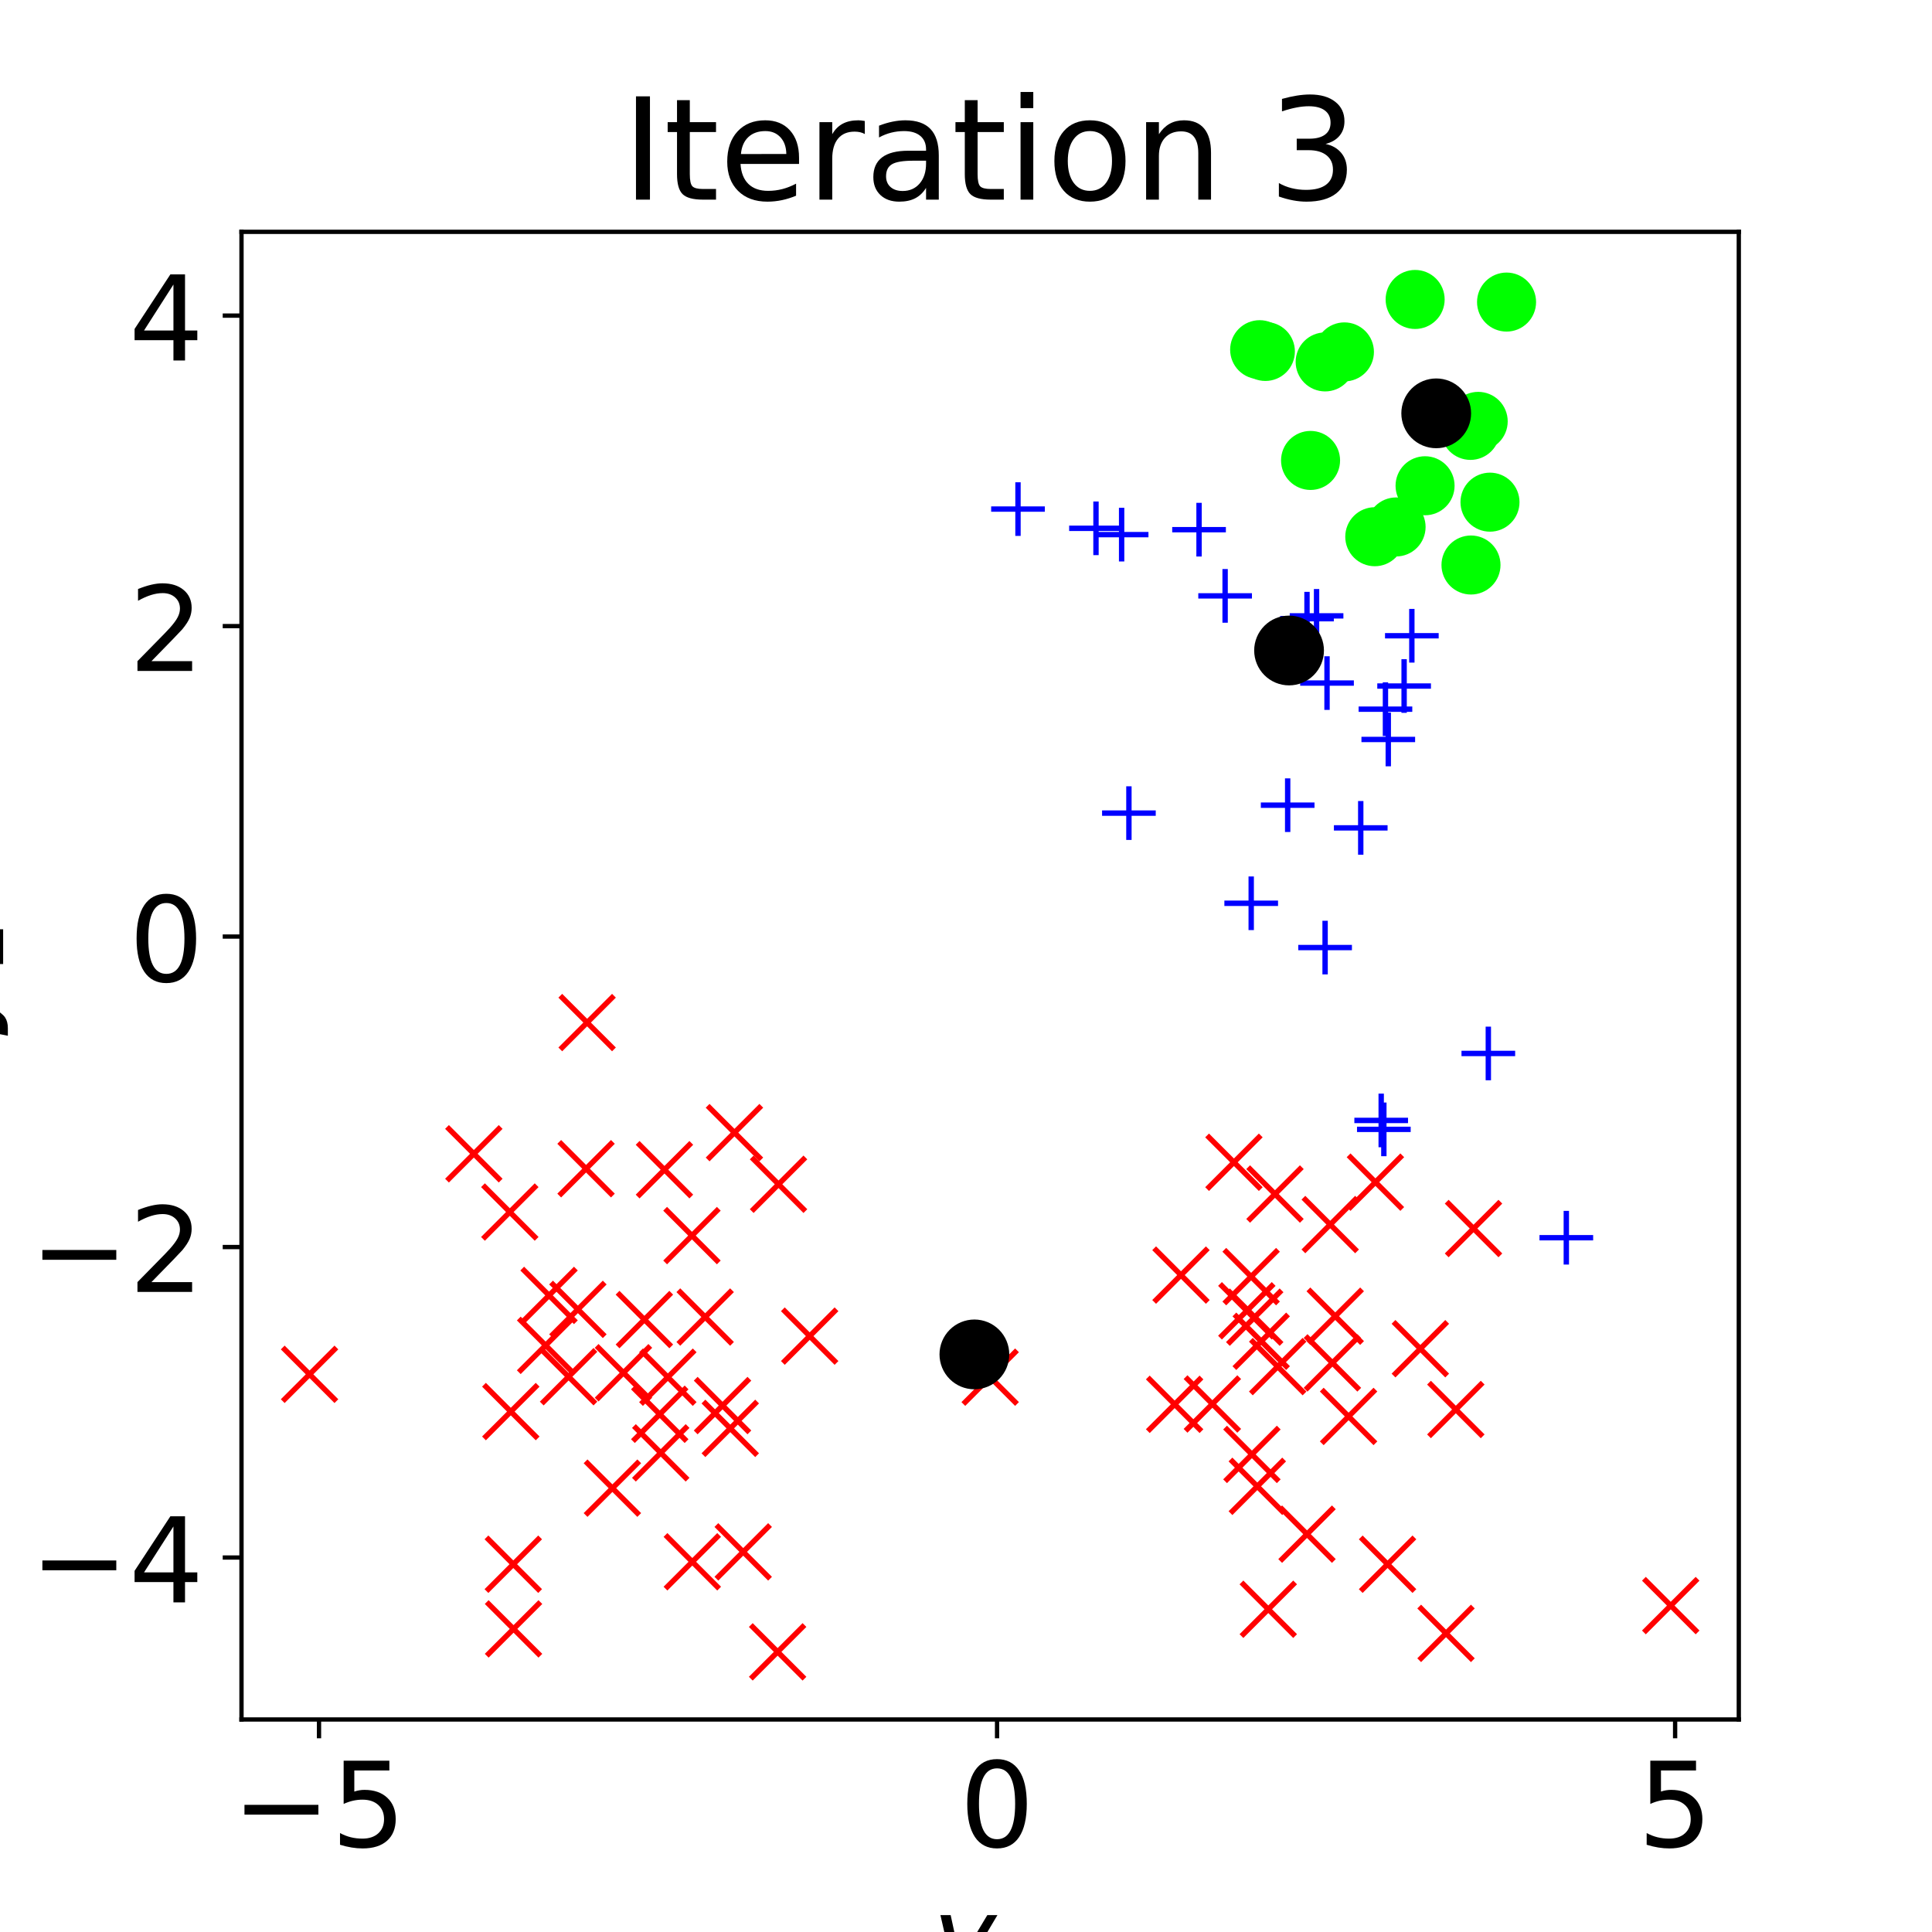
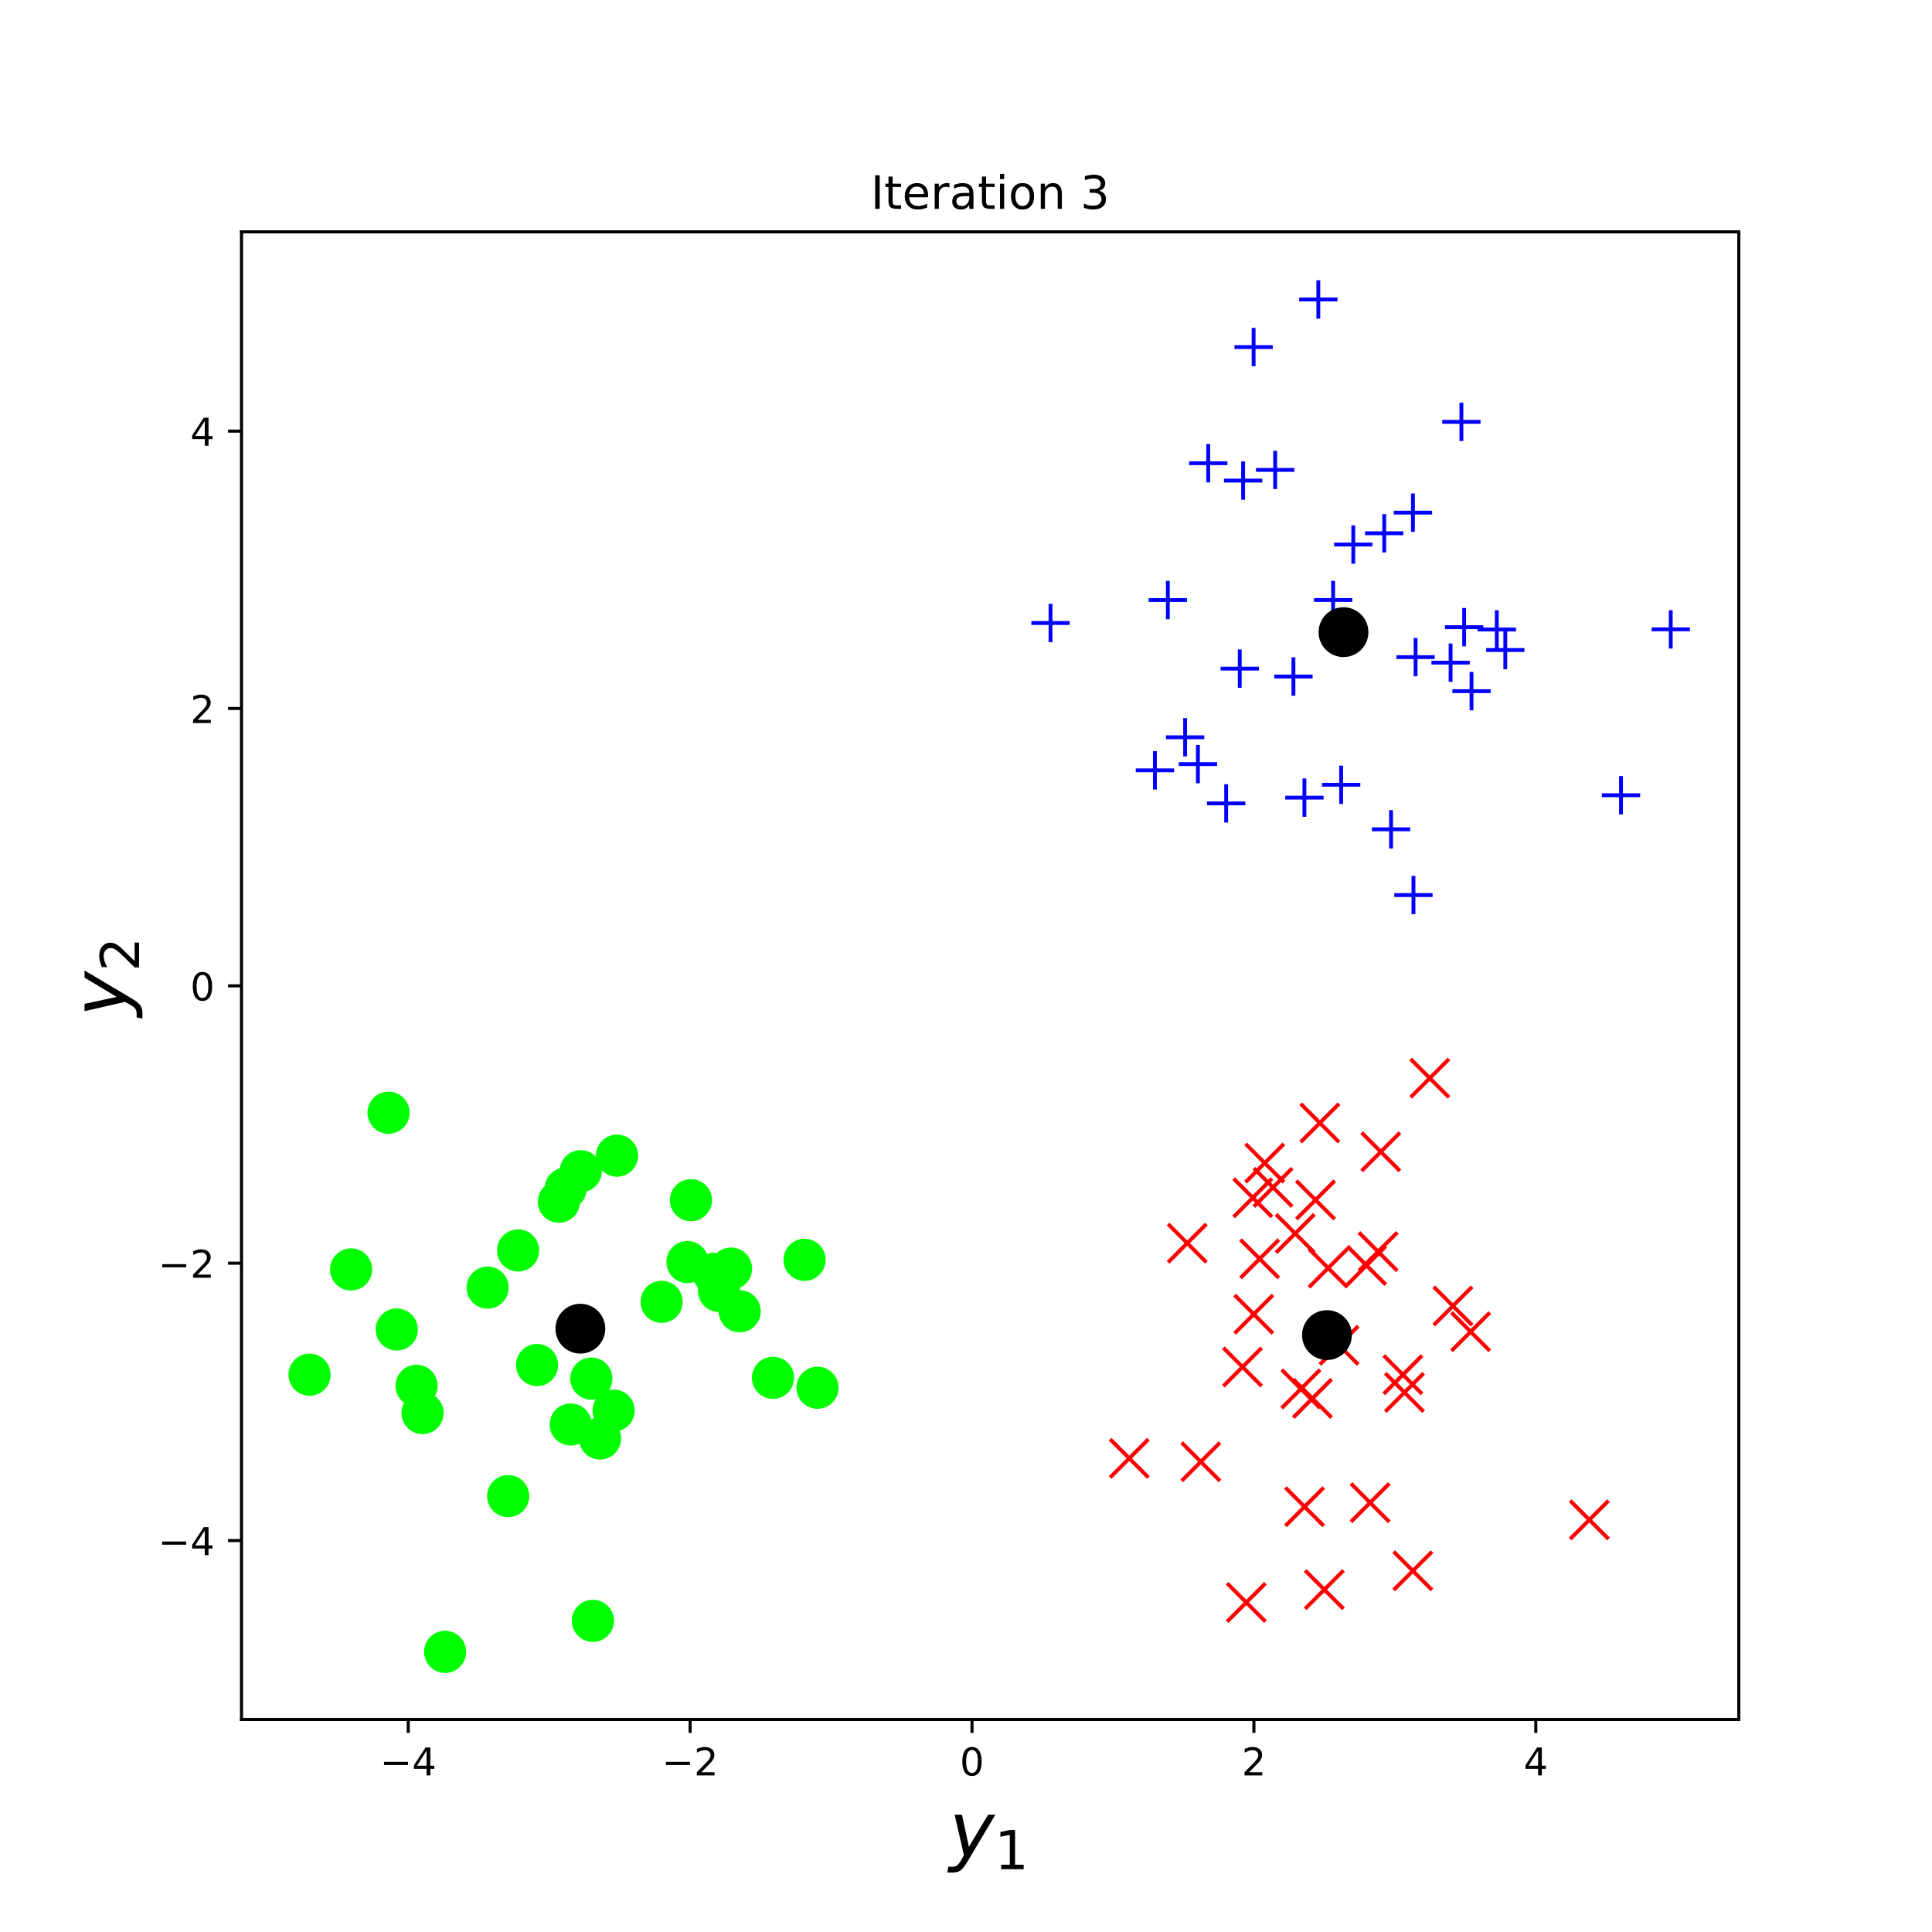
- <svg xmlns="http://www.w3.org/2000/svg" xmlns:xlink="http://www.w3.org/1999/xlink" width="360pt" height="360pt" viewBox="0 0 360 360" version="1.1">
+ <svg xmlns="http://www.w3.org/2000/svg" xmlns:xlink="http://www.w3.org/1999/xlink" width="504pt" height="504pt" viewBox="0 0 504 504" version="1.1">
  <defs>
    <style type="text/css">*{stroke-linejoin: round; stroke-linecap: butt}</style>
  </defs>
  <g id="figure_1">
    <g id="patch_1">
-       <path d="M 0 360  L 360 360  L 360 0  L 0 0  L 0 360  z " style="fill: none" />
+       <path d="M 0 504  L 504 504  L 504 0  L 0 0  L 0 504  z " style="fill: none" />
    </g>
    <g id="axes_1">
      <g id="patch_2">
-         <path d="M 45 320.4  L 324 320.4  L 324 43.2  L 45 43.2  L 45 320.4  z " style="fill: none" />
+         <path d="M 63 448.56  L 453.6 448.56  L 453.6 60.48  L 63 60.48  L 63 448.56  z " style="fill: none" />
      </g>
      <g id="matplotlib.axis_1">
        <g id="xtick_1">
          <g id="line2d_1">
            <defs>
-               <path id="m7464c27cbf" d="M 0 0  L 0 3.5  " style="stroke: #000000; stroke-width: 0.8" />
+               <path id="meb53359e53" d="M 0 0  L 0 3.5  " style="stroke: #000000; stroke-width: 0.8" />
            </defs>
            <g>
-               <use xlink:href="#m7464c27cbf" x="59.441" y="320.4" style="stroke: #000000; stroke-width: 0.8" />
+               <use xlink:href="#meb53359e53" x="106.492" y="448.56" style="stroke: #000000; stroke-width: 0.8" />
            </g>
          </g>
          <g id="text_1">
-             <g transform="translate(43.22472 344.1166) scale(0.22 -0.22)">
+             <g transform="translate(99.12061 463.1584) scale(0.1 -0.1)">
              <defs>
                <path id="DejaVuSans-2212" d="M 678 2272  L 4684 2272  L 4684 1741  L 678 1741  L 678 2272  z " transform="scale(0.015625)" />
-                 <path id="DejaVuSans-35" d="M 691 4666  L 3169 4666  L 3169 4134  L 1269 4134  L 1269 2991  Q 1406 3038 1543 3061  Q 1681 3084 1819 3084  Q 2600 3084 3056 2656  Q 3513 2228 3513 1497  Q 3513 744 3044 326  Q 2575 -91 1722 -91  Q 1428 -91 1123 -41  Q 819 9 494 109  L 494 744  Q 775 591 1075 516  Q 1375 441 1709 441  Q 2250 441 2565 725  Q 2881 1009 2881 1497  Q 2881 1984 2565 2268  Q 2250 2553 1709 2553  Q 1456 2553 1204 2497  Q 953 2441 691 2322  L 691 4666  z " transform="scale(0.015625)" />
+                 <path id="DejaVuSans-34" d="M 2419 4116  L 825 1625  L 2419 1625  L 2419 4116  z M 2253 4666  L 3047 4666  L 3047 1625  L 3713 1625  L 3713 1100  L 3047 1100  L 3047 0  L 2419 0  L 2419 1100  L 313 1100  L 313 1709  L 2253 4666  z " transform="scale(0.015625)" />
              </defs>
              <use xlink:href="#DejaVuSans-2212" />
-               <use xlink:href="#DejaVuSans-35" x="83.789" />
+               <use xlink:href="#DejaVuSans-34" x="83.789" />
            </g>
          </g>
        </g>
        <g id="xtick_2">
          <g id="line2d_2">
            <g>
-               <use xlink:href="#m7464c27cbf" x="185.788" y="320.4" style="stroke: #000000; stroke-width: 0.8" />
+               <use xlink:href="#meb53359e53" x="180.03" y="448.56" style="stroke: #000000; stroke-width: 0.8" />
            </g>
          </g>
          <g id="text_2">
-             <g transform="translate(178.789 344.1166) scale(0.22 -0.22)">
+             <g transform="translate(172.6587 463.1584) scale(0.1 -0.1)">
+               <defs>
+                 <path id="DejaVuSans-32" d="M 1228 531  L 3431 531  L 3431 0  L 469 0  L 469 531  Q 828 903 1448 1529  Q 2069 2156 2228 2338  Q 2531 2678 2651 2914  Q 2772 3150 2772 3378  Q 2772 3750 2511 3984  Q 2250 4219 1831 4219  Q 1534 4219 1204 4116  Q 875 4013 500 3803  L 500 4441  Q 881 4594 1212 4672  Q 1544 4750 1819 4750  Q 2544 4750 2975 4387  Q 3406 4025 3406 3419  Q 3406 3131 3298 2873  Q 3191 2616 2906 2266  Q 2828 2175 2409 1742  Q 1991 1309 1228 531  z " transform="scale(0.015625)" />
+               </defs>
+               <use xlink:href="#DejaVuSans-2212" />
+               <use xlink:href="#DejaVuSans-32" x="83.789" />
+             </g>
+           </g>
+         </g>
+         <g id="xtick_3">
+           <g id="line2d_3">
+             <g>
+               <use xlink:href="#meb53359e53" x="253.568" y="448.56" style="stroke: #000000; stroke-width: 0.8" />
+             </g>
+           </g>
+           <g id="text_3">
+             <g transform="translate(250.3866 463.1584) scale(0.1 -0.1)">
              <defs>
                <path id="DejaVuSans-30" d="M 2034 4250  Q 1547 4250 1301 3770  Q 1056 3291 1056 2328  Q 1056 1369 1301 889  Q 1547 409 2034 409  Q 2525 409 2770 889  Q 3016 1369 3016 2328  Q 3016 3291 2770 3770  Q 2525 4250 2034 4250  z M 2034 4750  Q 2819 4750 3233 4129  Q 3647 3509 3647 2328  Q 3647 1150 3233 529  Q 2819 -91 2034 -91  Q 1250 -91 836 529  Q 422 1150 422 2328  Q 422 3509 836 4129  Q 1250 4750 2034 4750  z " transform="scale(0.015625)" />
              </defs>
              <use xlink:href="#DejaVuSans-30" />
            </g>
          </g>
        </g>
-         <g id="xtick_3">
-           <g id="line2d_3">
-             <g>
-               <use xlink:href="#m7464c27cbf" x="312.134" y="320.4" style="stroke: #000000; stroke-width: 0.8" />
-             </g>
-           </g>
-           <g id="text_3">
-             <g transform="translate(305.1356 344.1166) scale(0.22 -0.22)">
-               <use xlink:href="#DejaVuSans-35" />
-             </g>
-           </g>
-         </g>
-         <g id="text_4">
-           <g transform="translate(173.8 367.8481) scale(0.2 -0.2)">
+         <g id="xtick_4">
+           <g id="line2d_4">
+             <g>
+               <use xlink:href="#meb53359e53" x="327.106" y="448.56" style="stroke: #000000; stroke-width: 0.8" />
+             </g>
+           </g>
+           <g id="text_4">
+             <g transform="translate(323.9247 463.1584) scale(0.1 -0.1)">
+               <use xlink:href="#DejaVuSans-32" />
+             </g>
+           </g>
+         </g>
+         <g id="xtick_5">
+           <g id="line2d_5">
+             <g>
+               <use xlink:href="#meb53359e53" x="400.644" y="448.56" style="stroke: #000000; stroke-width: 0.8" />
+             </g>
+           </g>
+           <g id="text_5">
+             <g transform="translate(397.4627 463.1584) scale(0.1 -0.1)">
+               <use xlink:href="#DejaVuSans-34" />
+             </g>
+           </g>
+         </g>
+         <g id="text_6">
+           <g transform="translate(247.6 484.3944) scale(0.2 -0.2)">
            <defs>
              <path id="DejaVuSans-Oblique-79" d="M 1588 -325  Q 1188 -997 936 -1164  Q 684 -1331 294 -1331  L -159 -1331  L -63 -850  L 269 -850  Q 509 -850 678 -719  Q 847 -588 1056 -206  L 1234 128  L 459 3500  L 1069 3500  L 1650 819  L 3256 3500  L 3859 3500  L 1588 -325  z " transform="scale(0.015625)" />
              <path id="DejaVuSans-31" d="M 794 531  L 1825 531  L 1825 4091  L 703 3866  L 703 4441  L 1819 4666  L 2450 4666  L 2450 531  L 3481 531  L 3481 0  L 794 0  L 794 531  z " transform="scale(0.015625)" />
            </defs>
            <use xlink:href="#DejaVuSans-Oblique-79" transform="translate(0 0.3125)" />
            <use xlink:href="#DejaVuSans-31" transform="translate(59.17969 -16.09375) scale(0.7)" />
          </g>
        </g>
      </g>
      <g id="matplotlib.axis_2">
        <g id="ytick_1">
-           <g id="line2d_4">
+           <g id="line2d_6">
            <defs>
-               <path id="mc489afbf6f" d="M 0 0  L -3.5 0  " style="stroke: #000000; stroke-width: 0.8" />
+               <path id="m616bff6df2" d="M 0 0  L -3.5 0  " style="stroke: #000000; stroke-width: 0.8" />
            </defs>
            <g>
-               <use xlink:href="#mc489afbf6f" x="45" y="290.222" style="stroke: #000000; stroke-width: 0.8" />
-             </g>
-           </g>
-           <g id="text_5">
-             <g transform="translate(5.567188 298.5804) scale(0.22 -0.22)">
-               <defs>
-                 <path id="DejaVuSans-34" d="M 2419 4116  L 825 1625  L 2419 1625  L 2419 4116  z M 2253 4666  L 3047 4666  L 3047 1625  L 3713 1625  L 3713 1100  L 3047 1100  L 3047 0  L 2419 0  L 2419 1100  L 313 1100  L 313 1709  L 2253 4666  z " transform="scale(0.015625)" />
-               </defs>
+               <use xlink:href="#m616bff6df2" x="63" y="401.885" style="stroke: #000000; stroke-width: 0.8" />
+             </g>
+           </g>
+           <g id="text_7">
+             <g transform="translate(41.25781 405.6845) scale(0.1 -0.1)">
              <use xlink:href="#DejaVuSans-2212" />
              <use xlink:href="#DejaVuSans-34" x="83.789" />
            </g>
          </g>
        </g>
        <g id="ytick_2">
-           <g id="line2d_5">
-             <g>
-               <use xlink:href="#mc489afbf6f" x="45" y="232.369" style="stroke: #000000; stroke-width: 0.8" />
-             </g>
-           </g>
-           <g id="text_6">
-             <g transform="translate(5.567188 240.727) scale(0.22 -0.22)">
-               <defs>
-                 <path id="DejaVuSans-32" d="M 1228 531  L 3431 531  L 3431 0  L 469 0  L 469 531  Q 828 903 1448 1529  Q 2069 2156 2228 2338  Q 2531 2678 2651 2914  Q 2772 3150 2772 3378  Q 2772 3750 2511 3984  Q 2250 4219 1831 4219  Q 1534 4219 1204 4116  Q 875 4013 500 3803  L 500 4441  Q 881 4594 1212 4672  Q 1544 4750 1819 4750  Q 2544 4750 2975 4387  Q 3406 4025 3406 3419  Q 3406 3131 3298 2873  Q 3191 2616 2906 2266  Q 2828 2175 2409 1742  Q 1991 1309 1228 531  z " transform="scale(0.015625)" />
-               </defs>
+           <g id="line2d_7">
+             <g>
+               <use xlink:href="#m616bff6df2" x="63" y="329.53" style="stroke: #000000; stroke-width: 0.8" />
+             </g>
+           </g>
+           <g id="text_8">
+             <g transform="translate(41.25781 333.3295) scale(0.1 -0.1)">
              <use xlink:href="#DejaVuSans-2212" />
              <use xlink:href="#DejaVuSans-32" x="83.789" />
            </g>
          </g>
        </g>
        <g id="ytick_3">
-           <g id="line2d_6">
-             <g>
-               <use xlink:href="#mc489afbf6f" x="45" y="174.515" style="stroke: #000000; stroke-width: 0.8" />
-             </g>
-           </g>
-           <g id="text_7">
-             <g transform="translate(24.0025 182.8737) scale(0.22 -0.22)">
+           <g id="line2d_8">
+             <g>
+               <use xlink:href="#m616bff6df2" x="63" y="257.175" style="stroke: #000000; stroke-width: 0.8" />
+             </g>
+           </g>
+           <g id="text_9">
+             <g transform="translate(49.6375 260.9744) scale(0.1 -0.1)">
              <use xlink:href="#DejaVuSans-30" />
            </g>
          </g>
        </g>
        <g id="ytick_4">
-           <g id="line2d_7">
-             <g>
-               <use xlink:href="#mc489afbf6f" x="45" y="116.662" style="stroke: #000000; stroke-width: 0.8" />
-             </g>
-           </g>
-           <g id="text_8">
-             <g transform="translate(24.0025 125.0204) scale(0.22 -0.22)">
+           <g id="line2d_9">
+             <g>
+               <use xlink:href="#m616bff6df2" x="63" y="184.82" style="stroke: #000000; stroke-width: 0.8" />
+             </g>
+           </g>
+           <g id="text_10">
+             <g transform="translate(49.6375 188.6193) scale(0.1 -0.1)">
              <use xlink:href="#DejaVuSans-32" />
            </g>
          </g>
        </g>
        <g id="ytick_5">
-           <g id="line2d_8">
-             <g>
-               <use xlink:href="#mc489afbf6f" x="45" y="58.809" style="stroke: #000000; stroke-width: 0.8" />
-             </g>
-           </g>
-           <g id="text_9">
-             <g transform="translate(24.0025 67.16709) scale(0.22 -0.22)">
+           <g id="line2d_10">
+             <g>
+               <use xlink:href="#m616bff6df2" x="63" y="112.465" style="stroke: #000000; stroke-width: 0.8" />
+             </g>
+           </g>
+           <g id="text_11">
+             <g transform="translate(49.6375 116.2642) scale(0.1 -0.1)">
              <use xlink:href="#DejaVuSans-34" />
            </g>
          </g>
        </g>
-         <g id="text_10">
-           <g transform="translate(-2.632812 192.5) rotate(-90) scale(0.2 -0.2)">
+         <g id="text_12">
+           <g transform="translate(33.05781 265.22) rotate(-90) scale(0.2 -0.2)">
            <use xlink:href="#DejaVuSans-Oblique-79" transform="translate(0 0.3125)" />
            <use xlink:href="#DejaVuSans-32" transform="translate(59.17969 -16.09375) scale(0.7)" />
          </g>
        </g>
      </g>
-       <g id="line2d_9">
-         <defs>
-           <path id="md5723f83a4" d="M -5 5  L 5 -5  M -5 -5  L 5 5  " style="stroke: #ff0000" />
-         </defs>
-         <g clip-path="url(#pb55443a913)">
-           <use xlink:href="#md5723f83a4" x="123.812" y="217.96" style="fill: #ff0000; stroke: #ff0000" />
-           <use xlink:href="#md5723f83a4" x="102.306" y="241.382" style="fill: #ff0000; stroke: #ff0000" />
-           <use xlink:href="#md5723f83a4" x="144.901" y="307.8" style="fill: #ff0000; stroke: #ff0000" />
-           <use xlink:href="#md5723f83a4" x="95.644" y="291.47" style="fill: #ff0000; stroke: #ff0000" />
-           <use xlink:href="#md5723f83a4" x="131.397" y="245.411" style="fill: #ff0000; stroke: #ff0000" />
-           <use xlink:href="#md5723f83a4" x="136.076" y="266.155" style="fill: #ff0000; stroke: #ff0000" />
-           <use xlink:href="#md5723f83a4" x="122.932" y="263.53" style="fill: #ff0000; stroke: #ff0000" />
-           <use xlink:href="#md5723f83a4" x="88.292" y="214.993" style="fill: #ff0000; stroke: #ff0000" />
-           <use xlink:href="#md5723f83a4" x="114.112" y="277.297" style="fill: #ff0000; stroke: #ff0000" />
-           <use xlink:href="#md5723f83a4" x="136.856" y="211.048" style="fill: #ff0000; stroke: #ff0000" />
-           <use xlink:href="#md5723f83a4" x="150.872" y="248.964" style="fill: #ff0000; stroke: #ff0000" />
-           <use xlink:href="#md5723f83a4" x="116.173" y="255.789" style="fill: #ff0000; stroke: #ff0000" />
-           <use xlink:href="#md5723f83a4" x="94.995" y="225.846" style="fill: #ff0000; stroke: #ff0000" />
-           <use xlink:href="#md5723f83a4" x="109.403" y="190.54" style="fill: #ff0000; stroke: #ff0000" />
-           <use xlink:href="#md5723f83a4" x="134.636" y="261.907" style="fill: #ff0000; stroke: #ff0000" />
-           <use xlink:href="#md5723f83a4" x="123.122" y="270.72" style="fill: #ff0000; stroke: #ff0000" />
-           <use xlink:href="#md5723f83a4" x="107.68" y="243.982" style="fill: #ff0000; stroke: #ff0000" />
-           <use xlink:href="#md5723f83a4" x="129.002" y="291.018" style="fill: #ff0000; stroke: #ff0000" />
-           <use xlink:href="#md5723f83a4" x="101.668" y="250.689" style="fill: #ff0000; stroke: #ff0000" />
-           <use xlink:href="#md5723f83a4" x="95.182" y="263.027" style="fill: #ff0000; stroke: #ff0000" />
-           <use xlink:href="#md5723f83a4" x="57.682" y="256.084" style="fill: #ff0000; stroke: #ff0000" />
-           <use xlink:href="#md5723f83a4" x="105.947" y="256.53" style="fill: #ff0000; stroke: #ff0000" />
-           <use xlink:href="#md5723f83a4" x="120.073" y="245.883" style="fill: #ff0000; stroke: #ff0000" />
-           <use xlink:href="#md5723f83a4" x="109.203" y="217.775" style="fill: #ff0000; stroke: #ff0000" />
-           <use xlink:href="#md5723f83a4" x="184.504" y="256.614" style="fill: #ff0000; stroke: #ff0000" />
-           <use xlink:href="#md5723f83a4" x="138.487" y="289.168" style="fill: #ff0000; stroke: #ff0000" />
-           <use xlink:href="#md5723f83a4" x="145.071" y="220.672" style="fill: #ff0000; stroke: #ff0000" />
-           <use xlink:href="#md5723f83a4" x="95.691" y="303.522" style="fill: #ff0000; stroke: #ff0000" />
-           <use xlink:href="#md5723f83a4" x="128.937" y="230.235" style="fill: #ff0000; stroke: #ff0000" />
-           <use xlink:href="#md5723f83a4" x="124.442" y="256.62" style="fill: #ff0000; stroke: #ff0000" />
-           <use xlink:href="#md5723f83a4" x="218.877" y="261.674" style="fill: #ff0000; stroke: #ff0000" />
-           <use xlink:href="#md5723f83a4" x="243.542" y="285.868" style="fill: #ff0000; stroke: #ff0000" />
-           <use xlink:href="#md5723f83a4" x="274.57" y="228.919" style="fill: #ff0000; stroke: #ff0000" />
-           <use xlink:href="#md5723f83a4" x="248.802" y="245.255" style="fill: #ff0000; stroke: #ff0000" />
-           <use xlink:href="#md5723f83a4" x="264.661" y="251.314" style="fill: #ff0000; stroke: #ff0000" />
-           <use xlink:href="#md5723f83a4" x="220.057" y="237.594" style="fill: #ff0000; stroke: #ff0000" />
-           <use xlink:href="#md5723f83a4" x="256.289" y="220.276" style="fill: #ff0000; stroke: #ff0000" />
-           <use xlink:href="#md5723f83a4" x="237.575" y="222.49" style="fill: #ff0000; stroke: #ff0000" />
-           <use xlink:href="#md5723f83a4" x="258.554" y="291.471" style="fill: #ff0000; stroke: #ff0000" />
-           <use xlink:href="#md5723f83a4" x="232.33" y="244.249" style="fill: #ff0000; stroke: #ff0000" />
-           <use xlink:href="#md5723f83a4" x="238.079" y="254.648" style="fill: #ff0000; stroke: #ff0000" />
-           <use xlink:href="#md5723f83a4" x="235.009" y="249.928" style="fill: #ff0000; stroke: #ff0000" />
-           <use xlink:href="#md5723f83a4" x="234.279" y="276.954" style="fill: #ff0000; stroke: #ff0000" />
-           <use xlink:href="#md5723f83a4" x="251.291" y="263.934" style="fill: #ff0000; stroke: #ff0000" />
-           <use xlink:href="#md5723f83a4" x="229.924" y="216.572" style="fill: #ff0000; stroke: #ff0000" />
-           <use xlink:href="#md5723f83a4" x="233.8" y="245.432" style="fill: #ff0000; stroke: #ff0000" />
-           <use xlink:href="#md5723f83a4" x="233.276" y="271.009" style="fill: #ff0000; stroke: #ff0000" />
-           <use xlink:href="#md5723f83a4" x="311.318" y="299.179" style="fill: #ff0000; stroke: #ff0000" />
-           <use xlink:href="#md5723f83a4" x="233.131" y="237.88" style="fill: #ff0000; stroke: #ff0000" />
-           <use xlink:href="#md5723f83a4" x="247.867" y="228.176" style="fill: #ff0000; stroke: #ff0000" />
-           <use xlink:href="#md5723f83a4" x="225.909" y="261.612" style="fill: #ff0000; stroke: #ff0000" />
-           <use xlink:href="#md5723f83a4" x="236.327" y="299.861" style="fill: #ff0000; stroke: #ff0000" />
-           <use xlink:href="#md5723f83a4" x="271.274" y="262.638" style="fill: #ff0000; stroke: #ff0000" />
-           <use xlink:href="#md5723f83a4" x="248.276" y="253.954" style="fill: #ff0000; stroke: #ff0000" />
-           <use xlink:href="#md5723f83a4" x="269.444" y="304.357" style="fill: #ff0000; stroke: #ff0000" />
-         </g>
-       </g>
-       <g id="line2d_10">
-         <defs>
-           <path id="ma3f121bd8c" d="M 0 5  C 1.326 5 2.598 4.473 3.536 3.536  C 4.473 2.598 5 1.326 5 0  C 5 -1.326 4.473 -2.598 3.536 -3.536  C 2.598 -4.473 1.326 -5 0 -5  C -1.326 -5 -2.598 -4.473 -3.536 -3.536  C -4.473 -2.598 -5 -1.326 -5 0  C -5 1.326 -4.473 2.598 -3.536 3.536  C -2.598 4.473 -1.326 5 0 5  z " style="stroke: #00ff00" />
-         </defs>
-         <g clip-path="url(#pb55443a913)">
-           <use xlink:href="#ma3f121bd8c" x="277.638" y="93.57" style="fill: #00ff00; stroke: #00ff00" />
-           <use xlink:href="#ma3f121bd8c" x="235.785" y="65.488" style="fill: #00ff00; stroke: #00ff00" />
-           <use xlink:href="#ma3f121bd8c" x="280.725" y="56.287" style="fill: #00ff00; stroke: #00ff00" />
-           <use xlink:href="#ma3f121bd8c" x="273.998" y="80.196" style="fill: #00ff00; stroke: #00ff00" />
-           <use xlink:href="#ma3f121bd8c" x="263.691" y="55.8" style="fill: #00ff00; stroke: #00ff00" />
-           <use xlink:href="#ma3f121bd8c" x="234.718" y="65.161" style="fill: #00ff00; stroke: #00ff00" />
-           <use xlink:href="#ma3f121bd8c" x="275.44" y="78.517" style="fill: #00ff00; stroke: #00ff00" />
-           <use xlink:href="#ma3f121bd8c" x="265.54" y="90.513" style="fill: #00ff00; stroke: #00ff00" />
-           <use xlink:href="#ma3f121bd8c" x="256.17" y="100.01" style="fill: #00ff00; stroke: #00ff00" />
-           <use xlink:href="#ma3f121bd8c" x="260.139" y="98.191" style="fill: #00ff00; stroke: #00ff00" />
-           <use xlink:href="#ma3f121bd8c" x="244.204" y="85.796" style="fill: #00ff00; stroke: #00ff00" />
-           <use xlink:href="#ma3f121bd8c" x="274.097" y="105.282" style="fill: #00ff00; stroke: #00ff00" />
-           <use xlink:href="#ma3f121bd8c" x="250.512" y="65.572" style="fill: #00ff00; stroke: #00ff00" />
-           <use xlink:href="#ma3f121bd8c" x="246.925" y="67.437" style="fill: #00ff00; stroke: #00ff00" />
-         </g>
-       </g>
      <g id="line2d_11">
        <defs>
-           <path id="m2e6418ee3b" d="M -5 0  L 5 0  M 0 5  L 0 -5  " style="stroke: #0000ff" />
+           <path id="m64d9a238f5" d="M -5 5  L 5 -5  M -5 -5  L 5 5  " style="stroke: #ff0000" />
        </defs>
-         <g clip-path="url(#pb55443a913)">
-           <use xlink:href="#m2e6418ee3b" x="189.688" y="94.861" style="fill: #0000ff; stroke: #0000ff" />
-           <use xlink:href="#m2e6418ee3b" x="228.283" y="111.031" style="fill: #0000ff; stroke: #0000ff" />
-           <use xlink:href="#m2e6418ee3b" x="261.636" y="127.83" style="fill: #0000ff; stroke: #0000ff" />
-           <use xlink:href="#m2e6418ee3b" x="204.221" y="98.443" style="fill: #0000ff; stroke: #0000ff" />
-           <use xlink:href="#m2e6418ee3b" x="258.158" y="132.143" style="fill: #0000ff; stroke: #0000ff" />
-           <use xlink:href="#m2e6418ee3b" x="210.356" y="151.513" style="fill: #0000ff; stroke: #0000ff" />
-           <use xlink:href="#m2e6418ee3b" x="247.271" y="127.28" style="fill: #0000ff; stroke: #0000ff" />
-           <use xlink:href="#m2e6418ee3b" x="245.322" y="114.757" style="fill: #0000ff; stroke: #0000ff" />
-           <use xlink:href="#m2e6418ee3b" x="253.554" y="154.261" style="fill: #0000ff; stroke: #0000ff" />
-           <use xlink:href="#m2e6418ee3b" x="243.54" y="115.281" style="fill: #0000ff; stroke: #0000ff" />
-           <use xlink:href="#m2e6418ee3b" x="233.144" y="168.311" style="fill: #0000ff; stroke: #0000ff" />
-           <use xlink:href="#m2e6418ee3b" x="258.686" y="137.788" style="fill: #0000ff; stroke: #0000ff" />
-           <use xlink:href="#m2e6418ee3b" x="239.939" y="150.033" style="fill: #0000ff; stroke: #0000ff" />
-           <use xlink:href="#m2e6418ee3b" x="208.998" y="99.619" style="fill: #0000ff; stroke: #0000ff" />
-           <use xlink:href="#m2e6418ee3b" x="263.077" y="118.462" style="fill: #0000ff; stroke: #0000ff" />
-           <use xlink:href="#m2e6418ee3b" x="223.424" y="98.696" style="fill: #0000ff; stroke: #0000ff" />
-           <use xlink:href="#m2e6418ee3b" x="257.365" y="208.776" style="fill: #0000ff; stroke: #0000ff" />
-           <use xlink:href="#m2e6418ee3b" x="246.913" y="176.567" style="fill: #0000ff; stroke: #0000ff" />
-           <use xlink:href="#m2e6418ee3b" x="277.327" y="196.296" style="fill: #0000ff; stroke: #0000ff" />
-           <use xlink:href="#m2e6418ee3b" x="257.86" y="210.439" style="fill: #0000ff; stroke: #0000ff" />
-           <use xlink:href="#m2e6418ee3b" x="291.86" y="230.631" style="fill: #0000ff; stroke: #0000ff" />
+         <g clip-path="url(#p43ad345d5c)">
+           <use xlink:href="#m64d9a238f5" x="343.177" y="313.03" style="fill: #ff0000; stroke: #ff0000" />
+           <use xlink:href="#m64d9a238f5" x="329.929" y="303.399" style="fill: #ff0000; stroke: #ff0000" />
+           <use xlink:href="#m64d9a238f5" x="359.493" y="326.508" style="fill: #ff0000; stroke: #ff0000" />
+           <use xlink:href="#m64d9a238f5" x="326.811" y="312.461" style="fill: #ff0000; stroke: #ff0000" />
+           <use xlink:href="#m64d9a238f5" x="327.068" y="342.84" style="fill: #ff0000; stroke: #ff0000" />
+           <use xlink:href="#m64d9a238f5" x="349.322" y="350.949" style="fill: #ff0000; stroke: #ff0000" />
+           <use xlink:href="#m64d9a238f5" x="328.606" y="328.388" style="fill: #ff0000; stroke: #ff0000" />
+           <use xlink:href="#m64d9a238f5" x="372.982" y="281.261" style="fill: #ff0000; stroke: #ff0000" />
+           <use xlink:href="#m64d9a238f5" x="342.373" y="364.794" style="fill: #ff0000; stroke: #ff0000" />
+           <use xlink:href="#m64d9a238f5" x="357.422" y="392.001" style="fill: #ff0000; stroke: #ff0000" />
+           <use xlink:href="#m64d9a238f5" x="294.593" y="380.44" style="fill: #ff0000; stroke: #ff0000" />
+           <use xlink:href="#m64d9a238f5" x="337.881" y="321.783" style="fill: #ff0000; stroke: #ff0000" />
+           <use xlink:href="#m64d9a238f5" x="366.382" y="363.246" style="fill: #ff0000; stroke: #ff0000" />
+           <use xlink:href="#m64d9a238f5" x="313.257" y="381.326" style="fill: #ff0000; stroke: #ff0000" />
+           <use xlink:href="#m64d9a238f5" x="339.362" y="362.32" style="fill: #ff0000; stroke: #ff0000" />
+           <use xlink:href="#m64d9a238f5" x="325.119" y="418.034" style="fill: #ff0000; stroke: #ff0000" />
+           <use xlink:href="#m64d9a238f5" x="345.472" y="414.684" style="fill: #ff0000; stroke: #ff0000" />
+           <use xlink:href="#m64d9a238f5" x="309.716" y="324.311" style="fill: #ff0000; stroke: #ff0000" />
+           <use xlink:href="#m64d9a238f5" x="332.092" y="309.755" style="fill: #ff0000; stroke: #ff0000" />
+           <use xlink:href="#m64d9a238f5" x="344.304" y="292.938" style="fill: #ff0000; stroke: #ff0000" />
+           <use xlink:href="#m64d9a238f5" x="346.483" y="330.8" style="fill: #ff0000; stroke: #ff0000" />
+           <use xlink:href="#m64d9a238f5" x="324.14" y="356.599" style="fill: #ff0000; stroke: #ff0000" />
+           <use xlink:href="#m64d9a238f5" x="368.564" y="409.783" style="fill: #ff0000; stroke: #ff0000" />
+           <use xlink:href="#m64d9a238f5" x="383.646" y="347.402" style="fill: #ff0000; stroke: #ff0000" />
+           <use xlink:href="#m64d9a238f5" x="414.615" y="396.48" style="fill: #ff0000; stroke: #ff0000" />
+           <use xlink:href="#m64d9a238f5" x="356.493" y="330.116" style="fill: #ff0000; stroke: #ff0000" />
+           <use xlink:href="#m64d9a238f5" x="340.318" y="393.059" style="fill: #ff0000; stroke: #ff0000" />
+           <use xlink:href="#m64d9a238f5" x="365.976" y="358.621" style="fill: #ff0000; stroke: #ff0000" />
+           <use xlink:href="#m64d9a238f5" x="360.205" y="300.464" style="fill: #ff0000; stroke: #ff0000" />
+           <use xlink:href="#m64d9a238f5" x="379.021" y="340.682" style="fill: #ff0000; stroke: #ff0000" />
        </g>
      </g>
      <g id="line2d_12">
        <defs>
-           <path id="mbd8855eaf5" d="M 0 6  C 1.591 6 3.117 5.368 4.243 4.243  C 5.368 3.117 6 1.591 6 0  C 6 -1.591 5.368 -3.117 4.243 -4.243  C 3.117 -5.368 1.591 -6 0 -6  C -1.591 -6 -3.117 -5.368 -4.243 -4.243  C -5.368 -3.117 -6 -1.591 -6 0  C -6 1.591 -5.368 3.117 -4.243 4.243  C -3.117 5.368 -1.591 6 0 6  z " style="stroke: #000000" />
+           <path id="ma2766f95ec" d="M 0 5  C 1.326 5 2.598 4.473 3.536 3.536  C 4.473 2.598 5 1.326 5 0  C 5 -1.326 4.473 -2.598 3.536 -3.536  C 2.598 -4.473 1.326 -5 0 -5  C -1.326 -5 -2.598 -4.473 -3.536 -3.536  C -4.473 -2.598 -5 -1.326 -5 0  C -5 1.326 -4.473 2.598 -3.536 3.536  C -2.598 4.473 -1.326 5 0 5  z " style="stroke: #00ff00" />
        </defs>
-         <g clip-path="url(#pb55443a913)">
-           <use xlink:href="#mbd8855eaf5" x="181.563" y="252.374" style="stroke: #000000" />
-           <use xlink:href="#mbd8855eaf5" x="267.618" y="77.019" style="stroke: #000000" />
-           <use xlink:href="#mbd8855eaf5" x="240.198" y="121.21" style="stroke: #000000" />
+         <g clip-path="url(#p43ad345d5c)">
+           <use xlink:href="#ma2766f95ec" x="154.262" y="359.632" style="fill: #00ff00; stroke: #00ff00" />
+           <use xlink:href="#ma2766f95ec" x="91.585" y="331.153" style="fill: #00ff00; stroke: #00ff00" />
+           <use xlink:href="#ma2766f95ec" x="172.596" y="339.605" style="fill: #00ff00; stroke: #00ff00" />
+           <use xlink:href="#ma2766f95ec" x="156.524" y="375.246" style="fill: #00ff00; stroke: #00ff00" />
+           <use xlink:href="#ma2766f95ec" x="132.558" y="390.291" style="fill: #00ff00; stroke: #00ff00" />
+           <use xlink:href="#ma2766f95ec" x="186.228" y="332.3" style="fill: #00ff00; stroke: #00ff00" />
+           <use xlink:href="#ma2766f95ec" x="135.153" y="326.203" style="fill: #00ff00; stroke: #00ff00" />
+           <use xlink:href="#ma2766f95ec" x="116.121" y="430.92" style="fill: #00ff00; stroke: #00ff00" />
+           <use xlink:href="#ma2766f95ec" x="140.105" y="356.097" style="fill: #00ff00; stroke: #00ff00" />
+           <use xlink:href="#ma2766f95ec" x="127.206" y="335.903" style="fill: #00ff00; stroke: #00ff00" />
+           <use xlink:href="#ma2766f95ec" x="187.585" y="336.776" style="fill: #00ff00; stroke: #00ff00" />
+           <use xlink:href="#ma2766f95ec" x="190.708" y="330.936" style="fill: #00ff00; stroke: #00ff00" />
+           <use xlink:href="#ma2766f95ec" x="108.662" y="361.513" style="fill: #00ff00; stroke: #00ff00" />
+           <use xlink:href="#ma2766f95ec" x="154.675" y="422.833" style="fill: #00ff00; stroke: #00ff00" />
+           <use xlink:href="#ma2766f95ec" x="103.505" y="346.824" style="fill: #00ff00; stroke: #00ff00" />
+           <use xlink:href="#ma2766f95ec" x="147.558" y="310.069" style="fill: #00ff00; stroke: #00ff00" />
+           <use xlink:href="#ma2766f95ec" x="160.965" y="301.48" style="fill: #00ff00; stroke: #00ff00" />
+           <use xlink:href="#ma2766f95ec" x="201.651" y="359.432" style="fill: #00ff00; stroke: #00ff00" />
+           <use xlink:href="#ma2766f95ec" x="213.26" y="362.015" style="fill: #00ff00; stroke: #00ff00" />
+           <use xlink:href="#ma2766f95ec" x="209.882" y="328.657" style="fill: #00ff00; stroke: #00ff00" />
+           <use xlink:href="#ma2766f95ec" x="179.343" y="329.232" style="fill: #00ff00; stroke: #00ff00" />
+           <use xlink:href="#ma2766f95ec" x="192.962" y="342.072" style="fill: #00ff00; stroke: #00ff00" />
+           <use xlink:href="#ma2766f95ec" x="160.067" y="367.972" style="fill: #00ff00; stroke: #00ff00" />
+           <use xlink:href="#ma2766f95ec" x="101.364" y="290.277" style="fill: #00ff00; stroke: #00ff00" />
+           <use xlink:href="#ma2766f95ec" x="148.883" y="371.611" style="fill: #00ff00; stroke: #00ff00" />
+           <use xlink:href="#ma2766f95ec" x="180.244" y="313.095" style="fill: #00ff00; stroke: #00ff00" />
+           <use xlink:href="#ma2766f95ec" x="110.226" y="368.623" style="fill: #00ff00; stroke: #00ff00" />
+           <use xlink:href="#ma2766f95ec" x="145.796" y="313.492" style="fill: #00ff00; stroke: #00ff00" />
+           <use xlink:href="#ma2766f95ec" x="151.489" y="305.539" style="fill: #00ff00; stroke: #00ff00" />
+           <use xlink:href="#ma2766f95ec" x="80.755" y="358.617" style="fill: #00ff00; stroke: #00ff00" />
+         </g>
+       </g>
+       <g id="line2d_13">
+         <defs>
+           <path id="m88ac84c15b" d="M -5 0  L 5 0  M 0 5  L 0 -5  " style="stroke: #0000ff" />
+         </defs>
+         <g clip-path="url(#p43ad345d5c)">
+           <use xlink:href="#m88ac84c15b" x="301.286" y="200.956" style="fill: #0000ff; stroke: #0000ff" />
+           <use xlink:href="#m88ac84c15b" x="315.19" y="120.836" style="fill: #0000ff; stroke: #0000ff" />
+           <use xlink:href="#m88ac84c15b" x="392.686" y="169.568" style="fill: #0000ff; stroke: #0000ff" />
+           <use xlink:href="#m88ac84c15b" x="435.845" y="164.178" style="fill: #0000ff; stroke: #0000ff" />
+           <use xlink:href="#m88ac84c15b" x="337.416" y="176.487" style="fill: #0000ff; stroke: #0000ff" />
+           <use xlink:href="#m88ac84c15b" x="312.502" y="199.329" style="fill: #0000ff; stroke: #0000ff" />
+           <use xlink:href="#m88ac84c15b" x="422.868" y="207.451" style="fill: #0000ff; stroke: #0000ff" />
+           <use xlink:href="#m88ac84c15b" x="319.872" y="209.584" style="fill: #0000ff; stroke: #0000ff" />
+           <use xlink:href="#m88ac84c15b" x="383.874" y="180.303" style="fill: #0000ff; stroke: #0000ff" />
+           <use xlink:href="#m88ac84c15b" x="332.654" y="122.585" style="fill: #0000ff; stroke: #0000ff" />
+           <use xlink:href="#m88ac84c15b" x="323.413" y="174.426" style="fill: #0000ff; stroke: #0000ff" />
+           <use xlink:href="#m88ac84c15b" x="327.028" y="90.543" style="fill: #0000ff; stroke: #0000ff" />
+           <use xlink:href="#m88ac84c15b" x="353.032" y="142.055" style="fill: #0000ff; stroke: #0000ff" />
+           <use xlink:href="#m88ac84c15b" x="340.282" y="208.075" style="fill: #0000ff; stroke: #0000ff" />
+           <use xlink:href="#m88ac84c15b" x="390.471" y="164.215" style="fill: #0000ff; stroke: #0000ff" />
+           <use xlink:href="#m88ac84c15b" x="274.049" y="162.523" style="fill: #0000ff; stroke: #0000ff" />
+           <use xlink:href="#m88ac84c15b" x="324.29" y="125.373" style="fill: #0000ff; stroke: #0000ff" />
+           <use xlink:href="#m88ac84c15b" x="381.95" y="163.61" style="fill: #0000ff; stroke: #0000ff" />
+           <use xlink:href="#m88ac84c15b" x="368.727" y="233.499" style="fill: #0000ff; stroke: #0000ff" />
+           <use xlink:href="#m88ac84c15b" x="347.769" y="156.519" style="fill: #0000ff; stroke: #0000ff" />
+           <use xlink:href="#m88ac84c15b" x="309.163" y="192.336" style="fill: #0000ff; stroke: #0000ff" />
+           <use xlink:href="#m88ac84c15b" x="304.653" y="156.539" style="fill: #0000ff; stroke: #0000ff" />
+           <use xlink:href="#m88ac84c15b" x="368.595" y="133.725" style="fill: #0000ff; stroke: #0000ff" />
+           <use xlink:href="#m88ac84c15b" x="369.282" y="171.428" style="fill: #0000ff; stroke: #0000ff" />
+           <use xlink:href="#m88ac84c15b" x="362.883" y="216.34" style="fill: #0000ff; stroke: #0000ff" />
+           <use xlink:href="#m88ac84c15b" x="378.418" y="172.863" style="fill: #0000ff; stroke: #0000ff" />
+           <use xlink:href="#m88ac84c15b" x="361.1" y="139.113" style="fill: #0000ff; stroke: #0000ff" />
+           <use xlink:href="#m88ac84c15b" x="343.91" y="78.12" style="fill: #0000ff; stroke: #0000ff" />
+           <use xlink:href="#m88ac84c15b" x="349.864" y="204.72" style="fill: #0000ff; stroke: #0000ff" />
+           <use xlink:href="#m88ac84c15b" x="381.233" y="110.053" style="fill: #0000ff; stroke: #0000ff" />
+         </g>
+       </g>
+       <g id="line2d_14">
+         <defs>
+           <path id="ma51dca1532" d="M 0 6  C 1.591 6 3.117 5.368 4.243 4.243  C 5.368 3.117 6 1.591 6 0  C 6 -1.591 5.368 -3.117 4.243 -4.243  C 3.117 -5.368 1.591 -6 0 -6  C -1.591 -6 -3.117 -5.368 -4.243 -4.243  C -5.368 -3.117 -6 -1.591 -6 0  C -6 1.591 -5.368 3.117 -4.243 4.243  C -3.117 5.368 -1.591 6 0 6  z " style="stroke: #000000" />
+         </defs>
+         <g clip-path="url(#p43ad345d5c)">
+           <use xlink:href="#ma51dca1532" x="346.161" y="348.282" style="stroke: #000000" />
+           <use xlink:href="#ma51dca1532" x="151.397" y="346.614" style="stroke: #000000" />
+           <use xlink:href="#ma51dca1532" x="350.477" y="164.912" style="stroke: #000000" />
        </g>
      </g>
      <g id="patch_3">
-         <path d="M 45 320.4  L 45 43.2  " style="fill: none; stroke: #000000; stroke-width: 0.8; stroke-linejoin: miter; stroke-linecap: square" />
+         <path d="M 63 448.56  L 63 60.48  " style="fill: none; stroke: #000000; stroke-width: 0.8; stroke-linejoin: miter; stroke-linecap: square" />
      </g>
      <g id="patch_4">
-         <path d="M 324 320.4  L 324 43.2  " style="fill: none; stroke: #000000; stroke-width: 0.8; stroke-linejoin: miter; stroke-linecap: square" />
+         <path d="M 453.6 448.56  L 453.6 60.48  " style="fill: none; stroke: #000000; stroke-width: 0.8; stroke-linejoin: miter; stroke-linecap: square" />
      </g>
      <g id="patch_5">
-         <path d="M 45 320.4  L 324 320.4  " style="fill: none; stroke: #000000; stroke-width: 0.8; stroke-linejoin: miter; stroke-linecap: square" />
+         <path d="M 63 448.56  L 453.6 448.56  " style="fill: none; stroke: #000000; stroke-width: 0.8; stroke-linejoin: miter; stroke-linecap: square" />
      </g>
      <g id="patch_6">
-         <path d="M 45 43.2  L 324 43.2  " style="fill: none; stroke: #000000; stroke-width: 0.8; stroke-linejoin: miter; stroke-linecap: square" />
-       </g>
-       <g id="text_11">
-         <g transform="translate(115.9157 37.2) scale(0.264 -0.264)">
+         <path d="M 63 60.48  L 453.6 60.48  " style="fill: none; stroke: #000000; stroke-width: 0.8; stroke-linejoin: miter; stroke-linecap: square" />
+       </g>
+       <g id="text_13">
+         <g transform="translate(227.1253 54.48) scale(0.12 -0.12)">
          <defs>
            <path id="DejaVuSans-49" d="M 628 4666  L 1259 4666  L 1259 0  L 628 0  L 628 4666  z " transform="scale(0.015625)" />
            <path id="DejaVuSans-74" d="M 1172 4494  L 1172 3500  L 2356 3500  L 2356 3053  L 1172 3053  L 1172 1153  Q 1172 725 1289 603  Q 1406 481 1766 481  L 2356 481  L 2356 0  L 1766 0  Q 1100 0 847 248  Q 594 497 594 1153  L 594 3053  L 172 3053  L 172 3500  L 594 3500  L 594 4494  L 1172 4494  z " transform="scale(0.015625)" />
            <path id="DejaVuSans-65" d="M 3597 1894  L 3597 1613  L 953 1613  Q 991 1019 1311 708  Q 1631 397 2203 397  Q 2534 397 2845 478  Q 3156 559 3463 722  L 3463 178  Q 3153 47 2828 -22  Q 2503 -91 2169 -91  Q 1331 -91 842 396  Q 353 884 353 1716  Q 353 2575 817 3079  Q 1281 3584 2069 3584  Q 2775 3584 3186 3129  Q 3597 2675 3597 1894  z M 3022 2063  Q 3016 2534 2758 2815  Q 2500 3097 2075 3097  Q 1594 3097 1305 2825  Q 1016 2553 972 2059  L 3022 2063  z " transform="scale(0.015625)" />
            <path id="DejaVuSans-72" d="M 2631 2963  Q 2534 3019 2420 3045  Q 2306 3072 2169 3072  Q 1681 3072 1420 2755  Q 1159 2438 1159 1844  L 1159 0  L 581 0  L 581 3500  L 1159 3500  L 1159 2956  Q 1341 3275 1631 3429  Q 1922 3584 2338 3584  Q 2397 3584 2469 3576  Q 2541 3569 2628 3553  L 2631 2963  z " transform="scale(0.015625)" />
            <path id="DejaVuSans-61" d="M 2194 1759  Q 1497 1759 1228 1600  Q 959 1441 959 1056  Q 959 750 1161 570  Q 1363 391 1709 391  Q 2188 391 2477 730  Q 2766 1069 2766 1631  L 2766 1759  L 2194 1759  z M 3341 1997  L 3341 0  L 2766 0  L 2766 531  Q 2569 213 2275 61  Q 1981 -91 1556 -91  Q 1019 -91 701 211  Q 384 513 384 1019  Q 384 1609 779 1909  Q 1175 2209 1959 2209  L 2766 2209  L 2766 2266  Q 2766 2663 2505 2880  Q 2244 3097 1772 3097  Q 1472 3097 1187 3025  Q 903 2953 641 2809  L 641 3341  Q 956 3463 1253 3523  Q 1550 3584 1831 3584  Q 2591 3584 2966 3190  Q 3341 2797 3341 1997  z " transform="scale(0.015625)" />
            <path id="DejaVuSans-69" d="M 603 3500  L 1178 3500  L 1178 0  L 603 0  L 603 3500  z M 603 4863  L 1178 4863  L 1178 4134  L 603 4134  L 603 4863  z " transform="scale(0.015625)" />
            <path id="DejaVuSans-6f" d="M 1959 3097  Q 1497 3097 1228 2736  Q 959 2375 959 1747  Q 959 1119 1226 758  Q 1494 397 1959 397  Q 2419 397 2687 759  Q 2956 1122 2956 1747  Q 2956 2369 2687 2733  Q 2419 3097 1959 3097  z M 1959 3584  Q 2709 3584 3137 3096  Q 3566 2609 3566 1747  Q 3566 888 3137 398  Q 2709 -91 1959 -91  Q 1206 -91 779 398  Q 353 888 353 1747  Q 353 2609 779 3096  Q 1206 3584 1959 3584  z " transform="scale(0.015625)" />
            <path id="DejaVuSans-6e" d="M 3513 2113  L 3513 0  L 2938 0  L 2938 2094  Q 2938 2591 2744 2837  Q 2550 3084 2163 3084  Q 1697 3084 1428 2787  Q 1159 2491 1159 1978  L 1159 0  L 581 0  L 581 3500  L 1159 3500  L 1159 2956  Q 1366 3272 1645 3428  Q 1925 3584 2291 3584  Q 2894 3584 3203 3211  Q 3513 2838 3513 2113  z " transform="scale(0.015625)" />
            <path id="DejaVuSans-20" transform="scale(0.015625)" />
            <path id="DejaVuSans-33" d="M 2597 2516  Q 3050 2419 3304 2112  Q 3559 1806 3559 1356  Q 3559 666 3084 287  Q 2609 -91 1734 -91  Q 1441 -91 1130 -33  Q 819 25 488 141  L 488 750  Q 750 597 1062 519  Q 1375 441 1716 441  Q 2309 441 2620 675  Q 2931 909 2931 1356  Q 2931 1769 2642 2001  Q 2353 2234 1838 2234  L 1294 2234  L 1294 2753  L 1863 2753  Q 2328 2753 2575 2939  Q 2822 3125 2822 3475  Q 2822 3834 2567 4026  Q 2313 4219 1838 4219  Q 1578 4219 1281 4162  Q 984 4106 628 3988  L 628 4550  Q 988 4650 1302 4700  Q 1616 4750 1894 4750  Q 2613 4750 3031 4423  Q 3450 4097 3450 3541  Q 3450 3153 3228 2886  Q 3006 2619 2597 2516  z " transform="scale(0.015625)" />
          </defs>
          <use xlink:href="#DejaVuSans-49" />
          <use xlink:href="#DejaVuSans-74" x="29.492" />
          <use xlink:href="#DejaVuSans-65" x="68.701" />
          <use xlink:href="#DejaVuSans-72" x="130.225" />
          <use xlink:href="#DejaVuSans-61" x="171.338" />
          <use xlink:href="#DejaVuSans-74" x="232.617" />
          <use xlink:href="#DejaVuSans-69" x="271.826" />
          <use xlink:href="#DejaVuSans-6f" x="299.609" />
          <use xlink:href="#DejaVuSans-6e" x="360.791" />
          <use xlink:href="#DejaVuSans-20" x="424.17" />
          <use xlink:href="#DejaVuSans-33" x="455.957" />
        </g>
      </g>
    </g>
  </g>
  <defs>
-     <clipPath id="pb55443a913">
-       <rect x="45" y="43.2" width="279" height="277.2" />
+     <clipPath id="p43ad345d5c">
+       <rect x="63" y="60.48" width="390.6" height="388.08" />
    </clipPath>
  </defs>
</svg>
